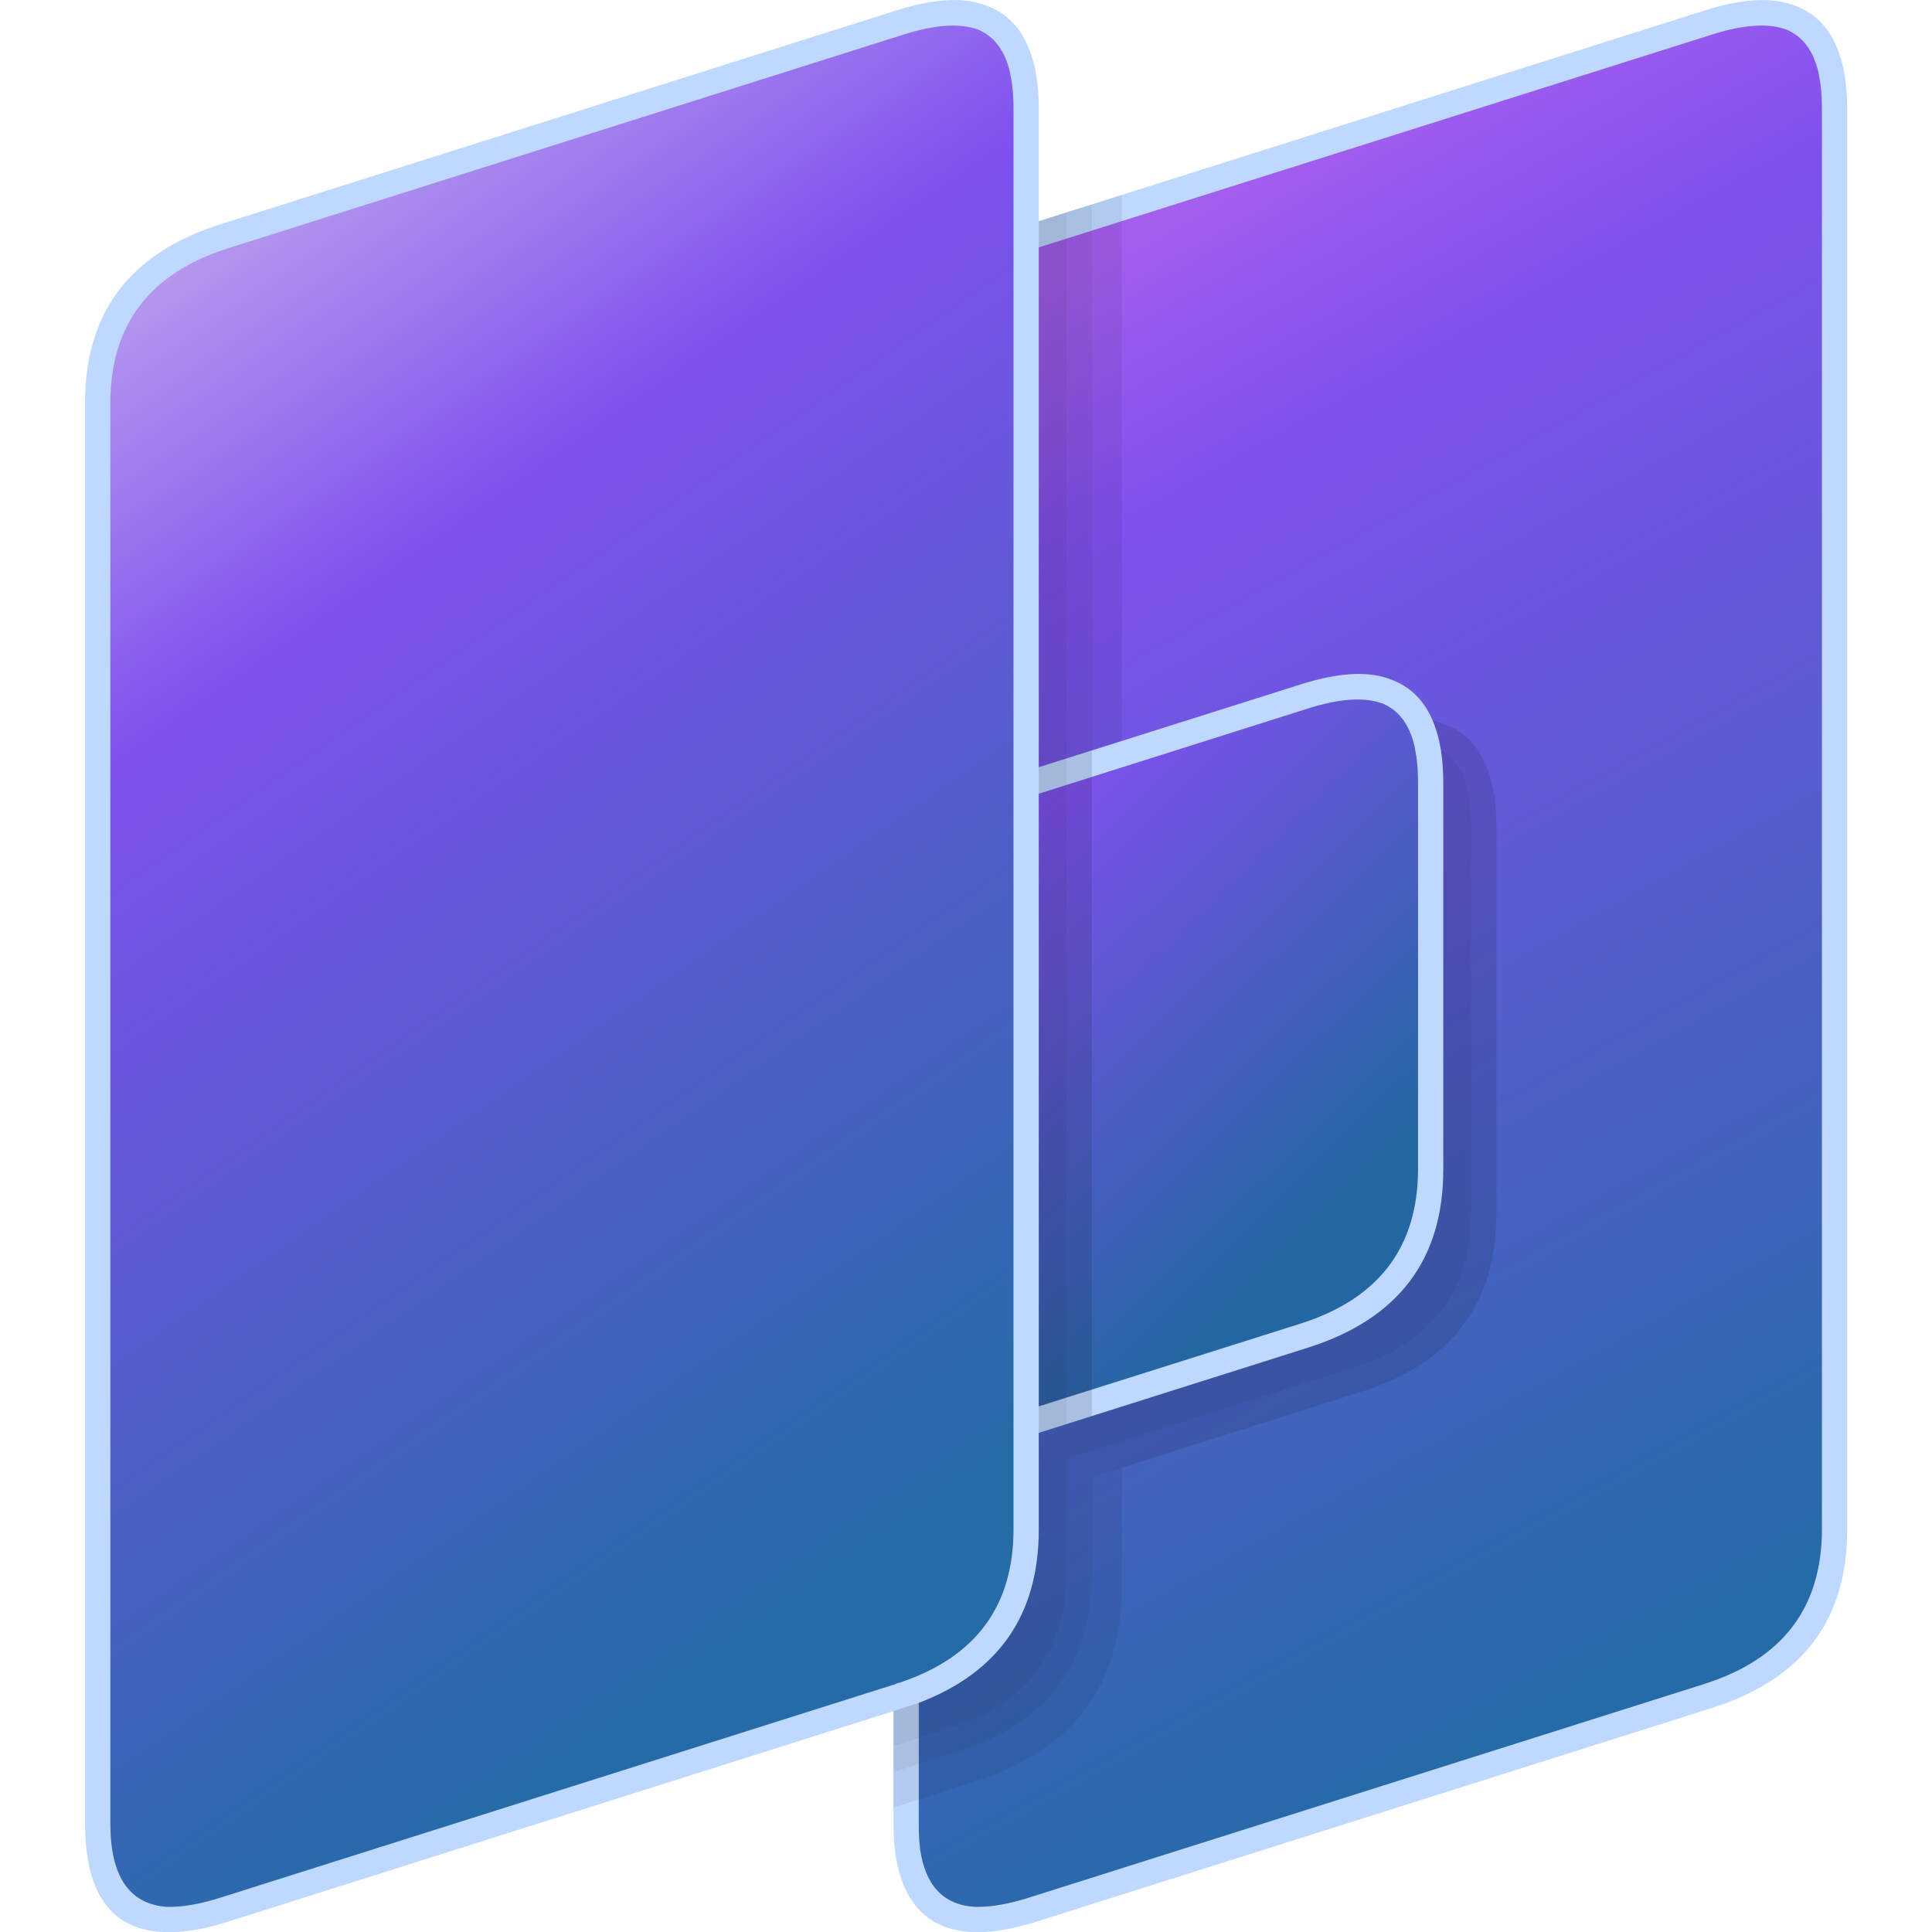
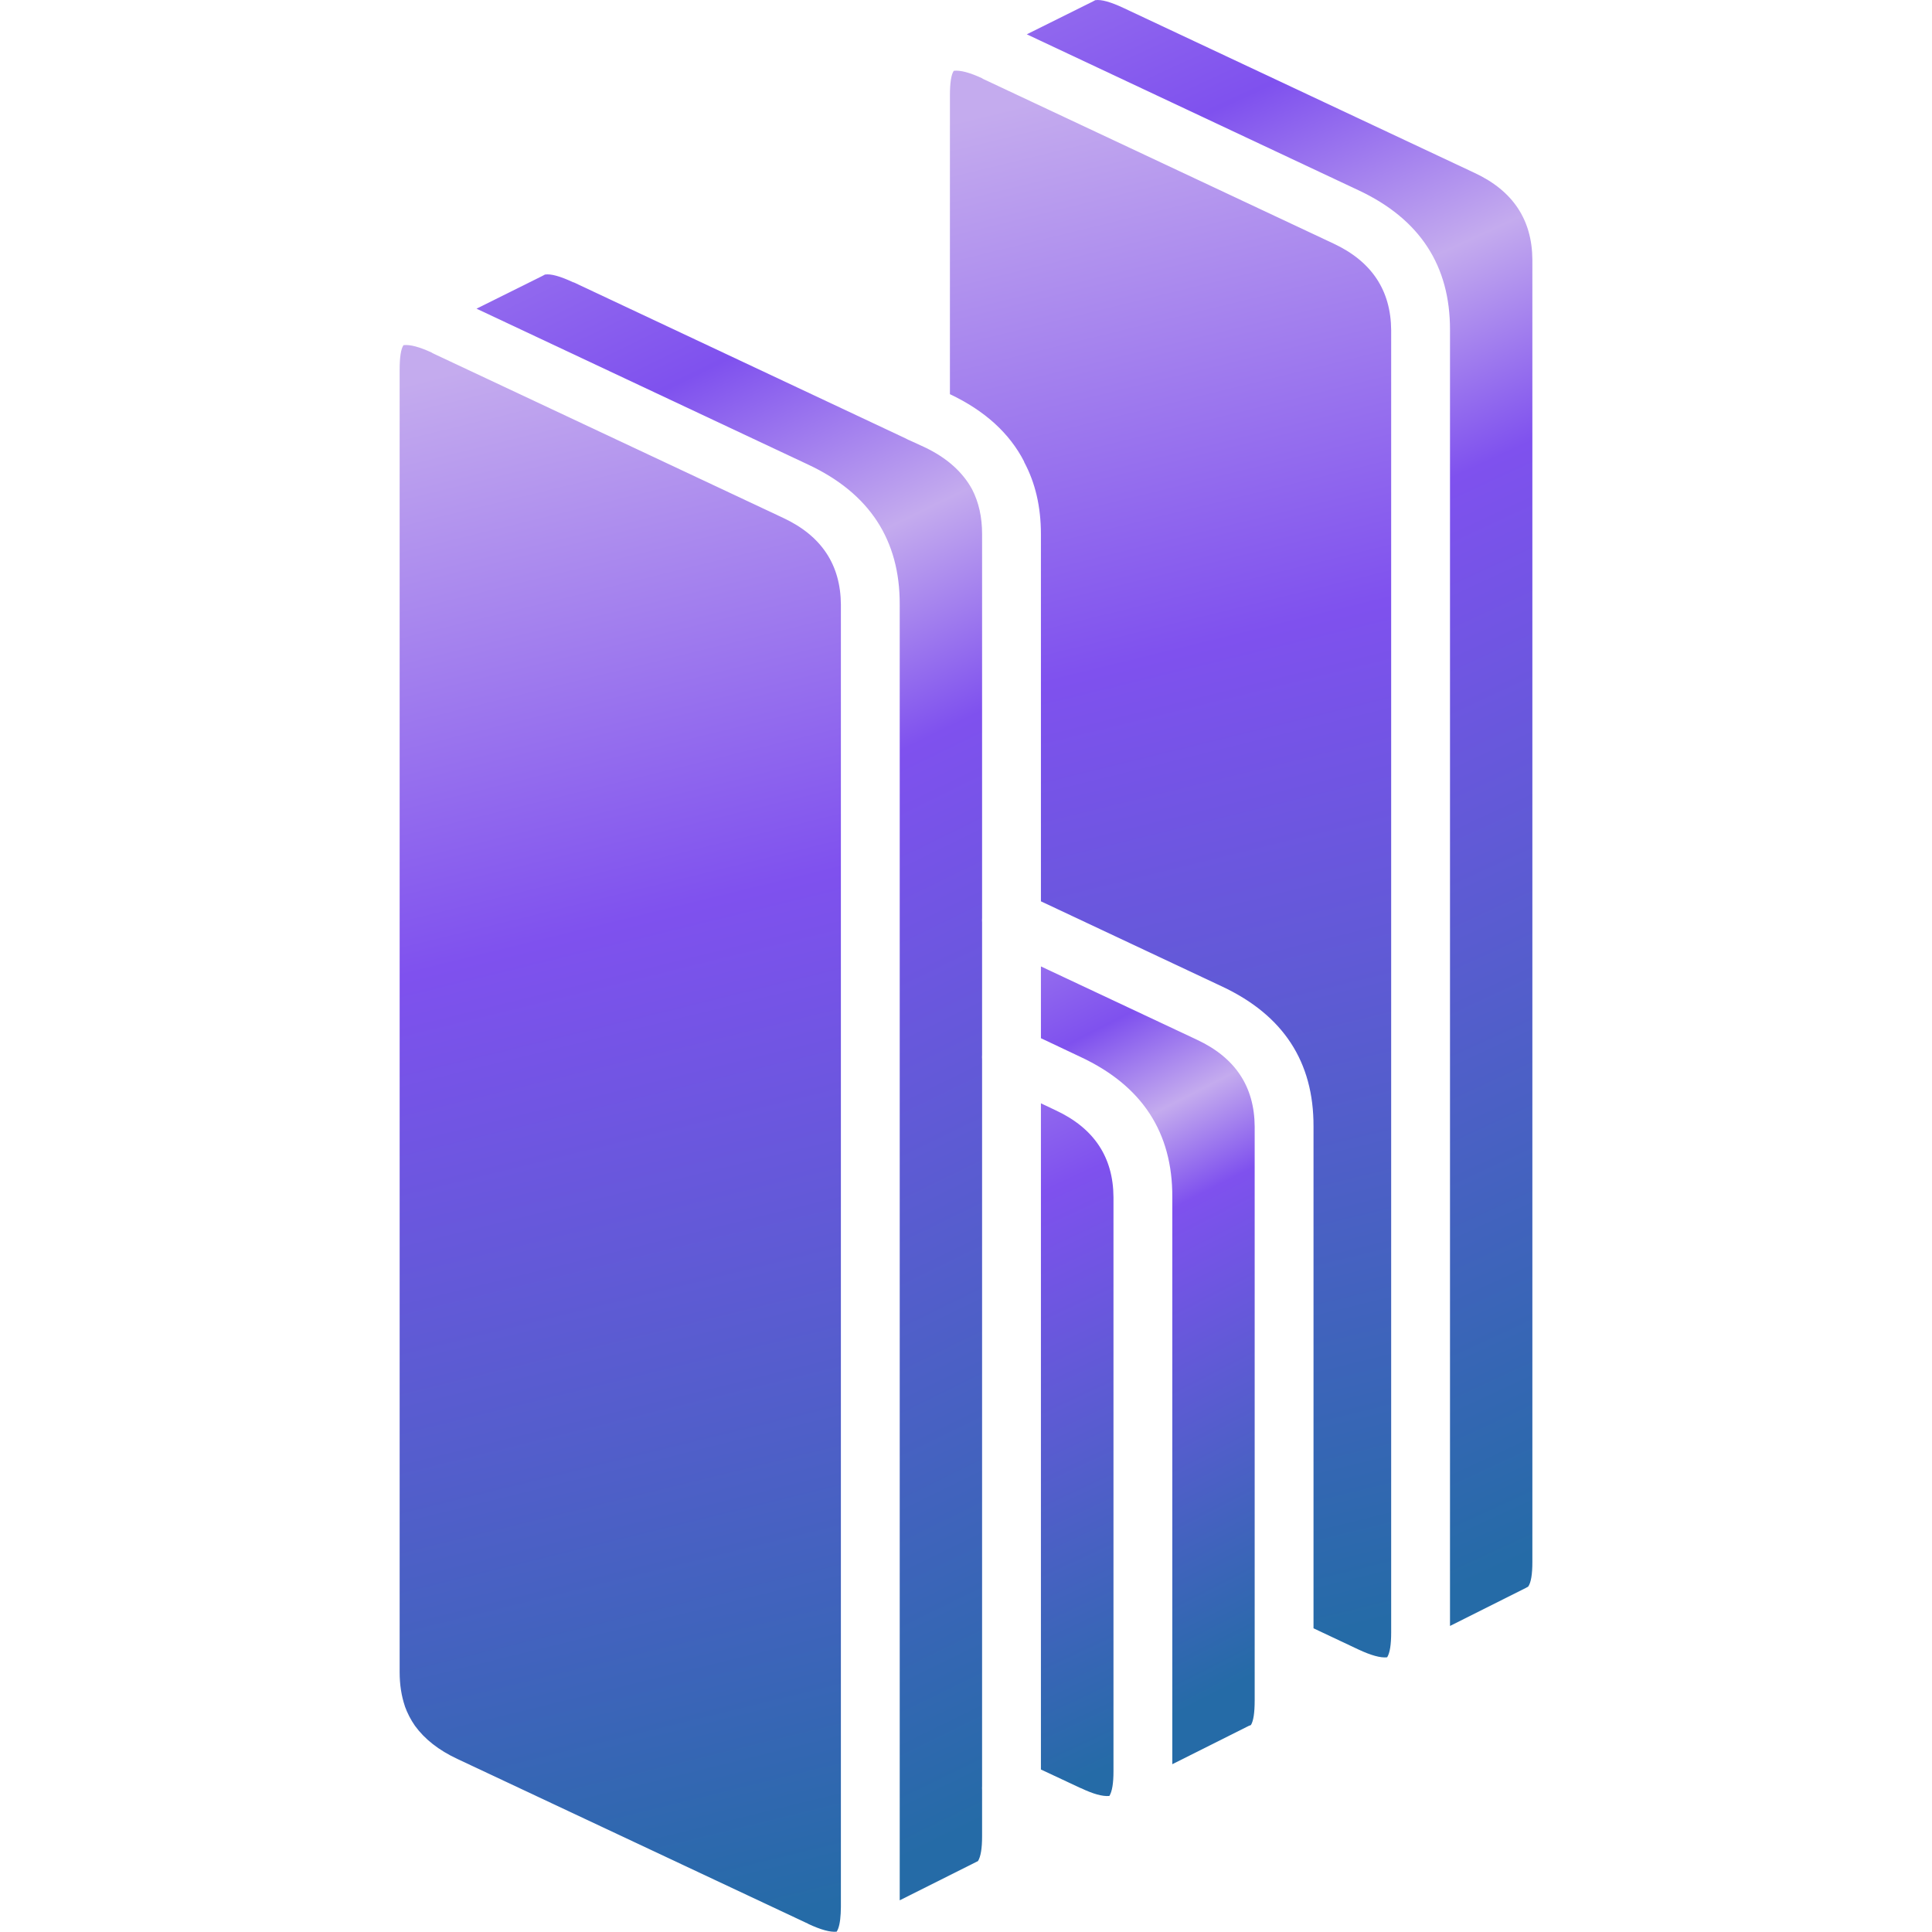
<svg xmlns="http://www.w3.org/2000/svg" version="1.1" preserveAspectRatio="none" x="0px" y="0px" width="1000px" height="1000px" viewBox="0 0 1000 1000">
  <defs>
-     <linearGradient id="Gradient_1" gradientUnits="userSpaceOnUse" x1="560.925" y1="537.263" x2="493.975" y2="468.838" spreadMethod="pad">
-       <stop offset="1.176%" stop-color="#2367A2" />
-       <stop offset="83.529%" stop-color="#7F51EE" />
-       <stop offset="100%" stop-color="#BF82EE" />
-     </linearGradient>
-     <linearGradient id="Gradient_2" gradientUnits="userSpaceOnUse" x1="620.263" y1="601.25" x2="506.238" y2="396.05" spreadMethod="pad">
+     <linearGradient id="Gradient_1" gradientUnits="userSpaceOnUse" x1="558.6" y1="693.85" x2="465.4" y2="494.45" spreadMethod="pad">
      <stop offset="0%" stop-color="#256BA7" />
-       <stop offset="83.137%" stop-color="#7F51EE" />
-       <stop offset="100%" stop-color="#A45EEE" />
-     </linearGradient>
-     <linearGradient id="Gradient_3" gradientUnits="userSpaceOnUse" x1="494.875" y1="584.638" x2="354.525" y2="382.962" spreadMethod="pad">
-       <stop offset="0%" stop-color="#256BA7" />
-       <stop offset="69.02%" stop-color="#7F51EE" />
+       <stop offset="63.529%" stop-color="#7F51EE" />
      <stop offset="100%" stop-color="#C4ABEE" />
    </linearGradient>
-     <linearGradient id="Gradient_4" gradientUnits="userSpaceOnUse" x1="0" y1="0" x2="0" y2="0" spreadMethod="pad">
-       <stop offset="0%" stop-color="#87C8FF" />
-       <stop offset="56.471%" stop-color="#4D7CFF" />
-       <stop offset="98.824%" stop-color="#F4E8FF" />
+     <linearGradient id="Gradient_2" gradientUnits="userSpaceOnUse" x1="590.15" y1="672.213" x2="483.95" y2="464.488" spreadMethod="pad">
+       <stop offset="0%" stop-color="#256BA7" />
+       <stop offset="49.412%" stop-color="#7F51EE" />
+       <stop offset="59.608%" stop-color="#C4ABEE" />
+       <stop offset="70.588%" stop-color="#7F51EE" />
+       <stop offset="100%" stop-color="#C4ABEE" />
+     </linearGradient>
+     <linearGradient id="Gradient_3" gradientUnits="userSpaceOnUse" x1="696.275" y1="626.188" x2="477.125" y2="152.712" spreadMethod="pad">
+       <stop offset="0%" stop-color="#256BA7" />
+       <stop offset="49.412%" stop-color="#7F51EE" />
+       <stop offset="59.608%" stop-color="#C4ABEE" />
+       <stop offset="70.588%" stop-color="#7F51EE" />
+       <stop offset="100%" stop-color="#C4ABEE" />
+     </linearGradient>
+     <linearGradient id="Gradient_4" gradientUnits="userSpaceOnUse" x1="625.987" y1="662.475" x2="531.112" y2="276.225" spreadMethod="pad">
+       <stop offset="0%" stop-color="#256BA7" />
+       <stop offset="63.529%" stop-color="#7F51EE" />
+       <stop offset="100%" stop-color="#C4ABEE" />
+     </linearGradient>
+     <linearGradient id="Gradient_5" gradientUnits="userSpaceOnUse" x1="460.1" y1="740.688" x2="364.1" y2="349.812" spreadMethod="pad">
+       <stop offset="0%" stop-color="#256BA7" />
+       <stop offset="63.529%" stop-color="#7F51EE" />
+       <stop offset="100%" stop-color="#C4ABEE" />
+     </linearGradient>
+     <linearGradient id="Gradient_6" gradientUnits="userSpaceOnUse" x1="557.8" y1="692.112" x2="331.3" y2="229.488" spreadMethod="pad">
+       <stop offset="0%" stop-color="#256BA7" />
+       <stop offset="49.412%" stop-color="#7F51EE" />
+       <stop offset="59.608%" stop-color="#C4ABEE" />
+       <stop offset="70.588%" stop-color="#7F51EE" />
+       <stop offset="100%" stop-color="#C4ABEE" />
    </linearGradient>
  </defs>
-   <g id="colors_colors">
-     <g transform="matrix( 3.269043, 0, 0, 3.269043, -1134.45,-1134.45) ">
+   <g id="colors">
+     <g transform="matrix( 2.030106, 0, 0, 2.030136, -515.05,-515.15) ">
      <g>
        <g>
-           <path fill="url(#Gradient_1)" stroke="none" d=" M 573.55 470.95 Q 573.55 468.403 573.2 466.25 571.003 451.759 553.55 457.3 L 509.5 471.25 509.5 572.45 553.55 558.5 Q 573.55 552.15 573.55 532.15 L 573.55 470.95 Z" />
-           <path fill="url(#Gradient_2)" stroke="none" d=" M 510.5 384.45 Q 510 384.6 509.5 384.8 L 509.5 471.25 553.55 457.3 Q 571.003 451.759 573.2 466.25 573.55 468.403 573.55 470.95 L 573.55 532.15 Q 573.55 552.15 553.55 558.5 L 509.5 572.45 509.5 589.2 Q 509.5 608.7 490.5 615.25 L 490.5 635.75 Q 490.5 650.463 501.3 650.9 505.213 651.079 510.5 649.4 L 617.5 615.55 Q 637.5 609.2 637.5 589.2 L 637.5 364.25 Q 637.5 361.703 637.15 359.55 634.953 345.059 617.5 350.6 L 510.5 384.45 Z" />
-           <path fill="url(#Gradient_3)" stroke="none" d=" M 509.5 384.8 L 509.5 364.25 Q 509.5 361.703 509.15 359.55 506.953 345.059 489.5 350.6 L 382.5 384.45 Q 362.5 390.8 362.5 410.8 L 362.5 635.75 Q 362.5 650.463 373.3 650.9 377.213 651.079 382.5 649.4 L 489.5 615.55 Q 490 615.4 490.5 615.25 509.5 608.7 509.5 589.2 L 509.5 572.45 509.5 471.25 509.5 384.8 Z" />
-         </g>
-       </g>
-     </g>
-   </g>
-   <g id="colors_outline">
-     <g transform="matrix( 3.269043, 0, 0, 3.269043, -1134.45,-1134.45) ">
-       <g>
-         <g>
-           <path fill="url(#Gradient_4)" stroke="none" d=" M 511.5 364.25 Q 511.497 361.549 511.15 359.3 511.175 359.278 511.15 359.2 511.012 358.398 510.85 357.65 L 510.85 357.65 Q 509.14 350.121 503.3 347.95 497.981 345.803 488.9 348.7 L 381.9 382.55 Q 360.469 389.35 360.5 410.8 L 360.5 635.75 Q 360.496 652.606 373.25 652.95 373.302 652.951 373.35 652.95 373.6 652.95 373.95 652.95 377.858 652.962 383.1 651.3 L 488.5 617.95 488.5 635.75 Q 488.504 638.185 488.75 640.25 L 488.75 640.25 Q 490.471 652.596 501.25 652.95 501.312 652.951 501.35 652.95 501.6 652.95 501.95 652.95 505.858 652.962 511.1 651.3 L 618.1 617.45 Q 639.53 610.65 639.5 589.2 L 639.5 364.25 Q 639.497 361.549 639.15 359.3 639.175 359.278 639.15 359.2 639.013 358.398 638.85 357.65 L 638.85 357.65 Q 637.14 350.121 631.3 347.95 625.981 345.803 616.9 348.7 L 511.5 382.05 511.5 364.25 M 507.2 359.85 Q 507.502 361.851 507.5 364.25 L 507.5 589.2 Q 507.481 607.238 489.9 613.3 489.89 613.335 489.85 613.35 L 489.8 613.35 Q 489.38 613.488 488.9 613.6 L 488.9 613.65 381.9 647.5 Q 377.343 648.938 373.95 648.95 373.667 648.95 373.45 648.95 364.504 648.3 364.5 635.75 L 364.5 410.8 Q 364.53 392.25 383.1 386.35 L 490.1 352.5 Q 497.52 350.147 501.85 351.7 505.751 353.324 506.95 358.5 507.087 359.202 507.2 359.95 L 507.2 359.85 M 629.85 351.7 Q 633.751 353.324 634.95 358.5 635.087 359.202 635.2 359.95 L 635.2 359.85 Q 635.502 361.851 635.5 364.25 L 635.5 589.2 Q 635.469 607.75 616.9 613.65 L 509.9 647.5 Q 505.343 648.938 501.95 648.95 501.651 648.95 501.4 648.95 493.939 648.506 492.7 639.75 492.496 637.914 492.5 635.75 L 492.5 616.65 Q 511.519 609.418 511.5 589.2 L 511.5 573.9 554.15 560.4 Q 575.58 553.6 575.55 532.15 L 575.55 470.95 Q 575.547 468.249 575.2 466 575.225 465.978 575.2 465.9 575.062 465.098 574.9 464.35 L 574.9 464.35 Q 573.19 456.821 567.35 454.65 562.031 452.503 552.95 455.4 L 511.5 468.5 511.5 386.2 618.1 352.5 Q 625.52 350.147 629.85 351.7 M 571 465.2 Q 571.138 465.902 571.25 466.65 L 571.25 466.55 Q 571.552 468.551 571.55 470.95 L 571.55 532.15 Q 571.519 550.7 552.95 556.6 L 511.5 569.7 511.5 472.7 554.15 459.2 Q 561.57 456.847 565.9 458.4 569.801 460.024 571 465.2 Z" />
-         </g>
-       </g>
-     </g>
-   </g>
-   <g id="colors_shadow">
-     <g transform="matrix( 3.269043, 0, 0, 3.269043, -1134.45,-1134.45) ">
-       <g>
-         <g>
-           <path fill="#000000" fill-opacity="0.067" stroke="none" d=" M 524.65 579.4 L 519.9 580.9 519.9 596.2 Q 519.9 616.4 500.9 623.65 L 488.5 627.6 488.5 633.2 501.25 629.15 Q 501.85 628.95 502.4 628.75 502.45 628.75 502.55 628.75 524.049 621.259 524.65 599.5 L 524.65 579.4 M 524.65 377.9 L 519.9 379.4 519.9 465.85 524.65 464.35 524.65 378.25 Q 524.65 378.072 524.65 377.9 Z" />
-           <path fill="#000000" fill-opacity="0.11" stroke="none" d=" M 574.9 464.35 Q 575.056 465.071 575.2 465.85 576.523 466.599 577.45 467.8 578.68 469.411 579.3 471.8 579.352 472.039 579.4 472.25 579.55 472.9 579.7 473.7 L 579.7 473.6 Q 579.95 475.55 579.95 477.95 L 579.95 539.15 Q 579.9 557.7 561.35 563.6 L 515.9 578 515.9 596.2 Q 515.9 614.25 498.35 620.35 498.3 620.35 498.25 620.35 497.8 620.5 497.35 620.65 L 497.3 620.65 488.5 623.45 488.5 627.6 500.9 623.65 Q 519.9 616.4 519.9 596.2 L 519.9 580.9 524.65 579.4 562.55 567.4 Q 584 560.6 583.95 539.15 L 583.95 477.95 Q 583.95 475.25 583.65 473.05 583.65 473 583.65 472.95 583.618 472.814 583.55 472.65 583.426 471.988 583.3 471.4 L 583.3 471.35 Q 582.888 469.522 582.2 468 580.196 463.291 575.8 461.7 574.887 461.325 573.85 461.1 574.497 462.574 574.9 464.35 L 574.9 464.35 M 519.9 379.4 L 515.9 380.65 515.9 572.45 519.9 571.15 519.9 465.85 519.9 379.4 Z" />
-           <path fill="#000000" fill-opacity="0.149" stroke="none" d=" M 515.9 380.65 L 511.5 382.05 511.5 589.2 Q 511.519 609.418 492.5 616.65 L 488.5 617.95 488.5 623.45 497.3 620.65 497.35 620.65 Q 497.8 620.5 498.25 620.35 498.3 620.35 498.35 620.35 515.9 614.25 515.9 596.2 L 515.9 578 561.35 563.6 Q 579.9 557.7 579.95 539.15 L 579.95 477.95 Q 579.95 475.55 579.7 473.6 L 579.7 473.7 Q 579.55 472.9 579.4 472.25 579.352 472.039 579.3 471.8 578.68 469.411 577.45 467.8 576.523 466.599 575.2 465.85 L 575.2 465.9 Q 575.225 465.978 575.2 466 575.367 467.007 575.45 468.05 575.549 469.442 575.55 470.95 L 575.55 532.15 Q 575.58 553.6 554.15 560.4 L 519.9 571.25 519.9 571.15 515.9 572.45 515.9 380.65 Z" />
+           <path fill="url(#Gradient_1)" stroke="none" d=" M 522.9 536.85 L 519.1 535.05 519.1 704.9 529.25 709.65 529.3 709.65 Q 533.916 711.855 536.45 711.65 536.513 711.666 536.55 711.65 L 536.55 711.65 Q 537.605 709.947 537.6 705.35 L 537.6 558.95 Q 537.501 543.675 522.9 536.85 Z" />
+           <path fill="url(#Gradient_2)" stroke="none" d=" M 519.1 500.15 L 519.1 518.45 529.25 523.25 Q 552.699 534.225 552.6 558.95 L 552.6 703.55 571.55 694.05 Q 571.892 693.9 572.15 693.75 572.405 693.681 572.65 693.55 573.596 692.002 573.6 687.35 L 573.6 673.95 Q 573.581 673.645 573.6 673.3 L 573.6 540.95 Q 573.501 525.675 558.9 518.85 L 519.1 500.15 Z" />
+           <path fill="url(#Gradient_3)" stroke="none" d=" M 540.2 255.8 Q 535.191 253.442 532.95 253.8 532.62 253.988 532.3 254.15 L 515.5 262.5 600.05 302.25 Q 623.499 313.225 623.4 337.95 L 623.4 668.3 642.75 658.6 Q 643.078 658.432 643.35 658.25 644.405 656.713 644.4 652 L 644.4 319.95 Q 644.301 304.675 629.7 297.85 L 540.2 255.8 Z" />
+           <path fill="url(#Gradient_4)" stroke="none" d=" M 504.2 273.8 L 504.2 273.75 Q 499.383 271.503 496.9 271.8 496.9 271.839 496.85 271.85 495.9 273.315 495.9 278.1 L 495.9 354.25 Q 509.264 360.576 514.85 371.5 L 514.8 371.5 Q 519.095 379.457 519.1 389.9 L 519.1 483.55 565.25 505.25 Q 588.699 516.225 588.6 540.95 L 588.6 668.9 600.05 674.3 Q 604.863 676.551 607.3 676.3 607.35 676.297 607.4 676.25 608.404 674.6 608.4 670 L 608.4 337.95 Q 608.301 322.675 593.7 315.85 L 504.2 273.8 Z" />
+           <path fill="url(#Gradient_5)" stroke="none" d=" M 363.9 343.7 Q 359.083 341.453 356.6 341.75 356.599 341.786 356.55 341.8 355.6 343.265 355.6 348.05 L 355.6 680.1 Q 355.603 684.832 356.95 688.8 L 356.9 688.7 Q 357.881 691.422 359.5 693.75 363.234 698.891 370.3 702.2 L 370.3 702.2 459.8 744.25 459.75 744.25 Q 464.563 746.501 467 746.25 467.038 746.254 467.05 746.2 467.872 744.919 468.05 741.6 468.095 740.808 468.1 739.95 L 468.1 407.9 Q 468.001 392.625 453.4 385.8 L 363.9 343.75 363.9 343.7 Z" />
+           <path fill="url(#Gradient_6)" stroke="none" d=" M 399.9 325.7 L 399.9 325.75 Q 394.891 323.392 392.65 323.75 392.32 323.938 392 324.1 L 375.2 332.45 459.75 372.2 Q 483.199 383.175 483.1 407.9 L 483.1 738.25 502.45 728.55 Q 502.772 728.385 503.05 728.25 504.102 726.571 504.1 721.95 L 504.1 710.1 Q 504.068 709.669 504.1 709.2 L 504.1 523.8 Q 504.058 523.265 504.1 522.7 L 504.1 488.9 Q 504.058 488.365 504.1 487.8 L 504.1 389.9 Q 504.105 383.443 501.55 378.5 L 501.55 378.5 Q 497.88 371.806 489.5 367.8 L 485.8 366.1 Q 485.214 365.89 484.65 365.55 L 399.9 325.7 Z" />
        </g>
      </g>
    </g>
  </g>
</svg>
